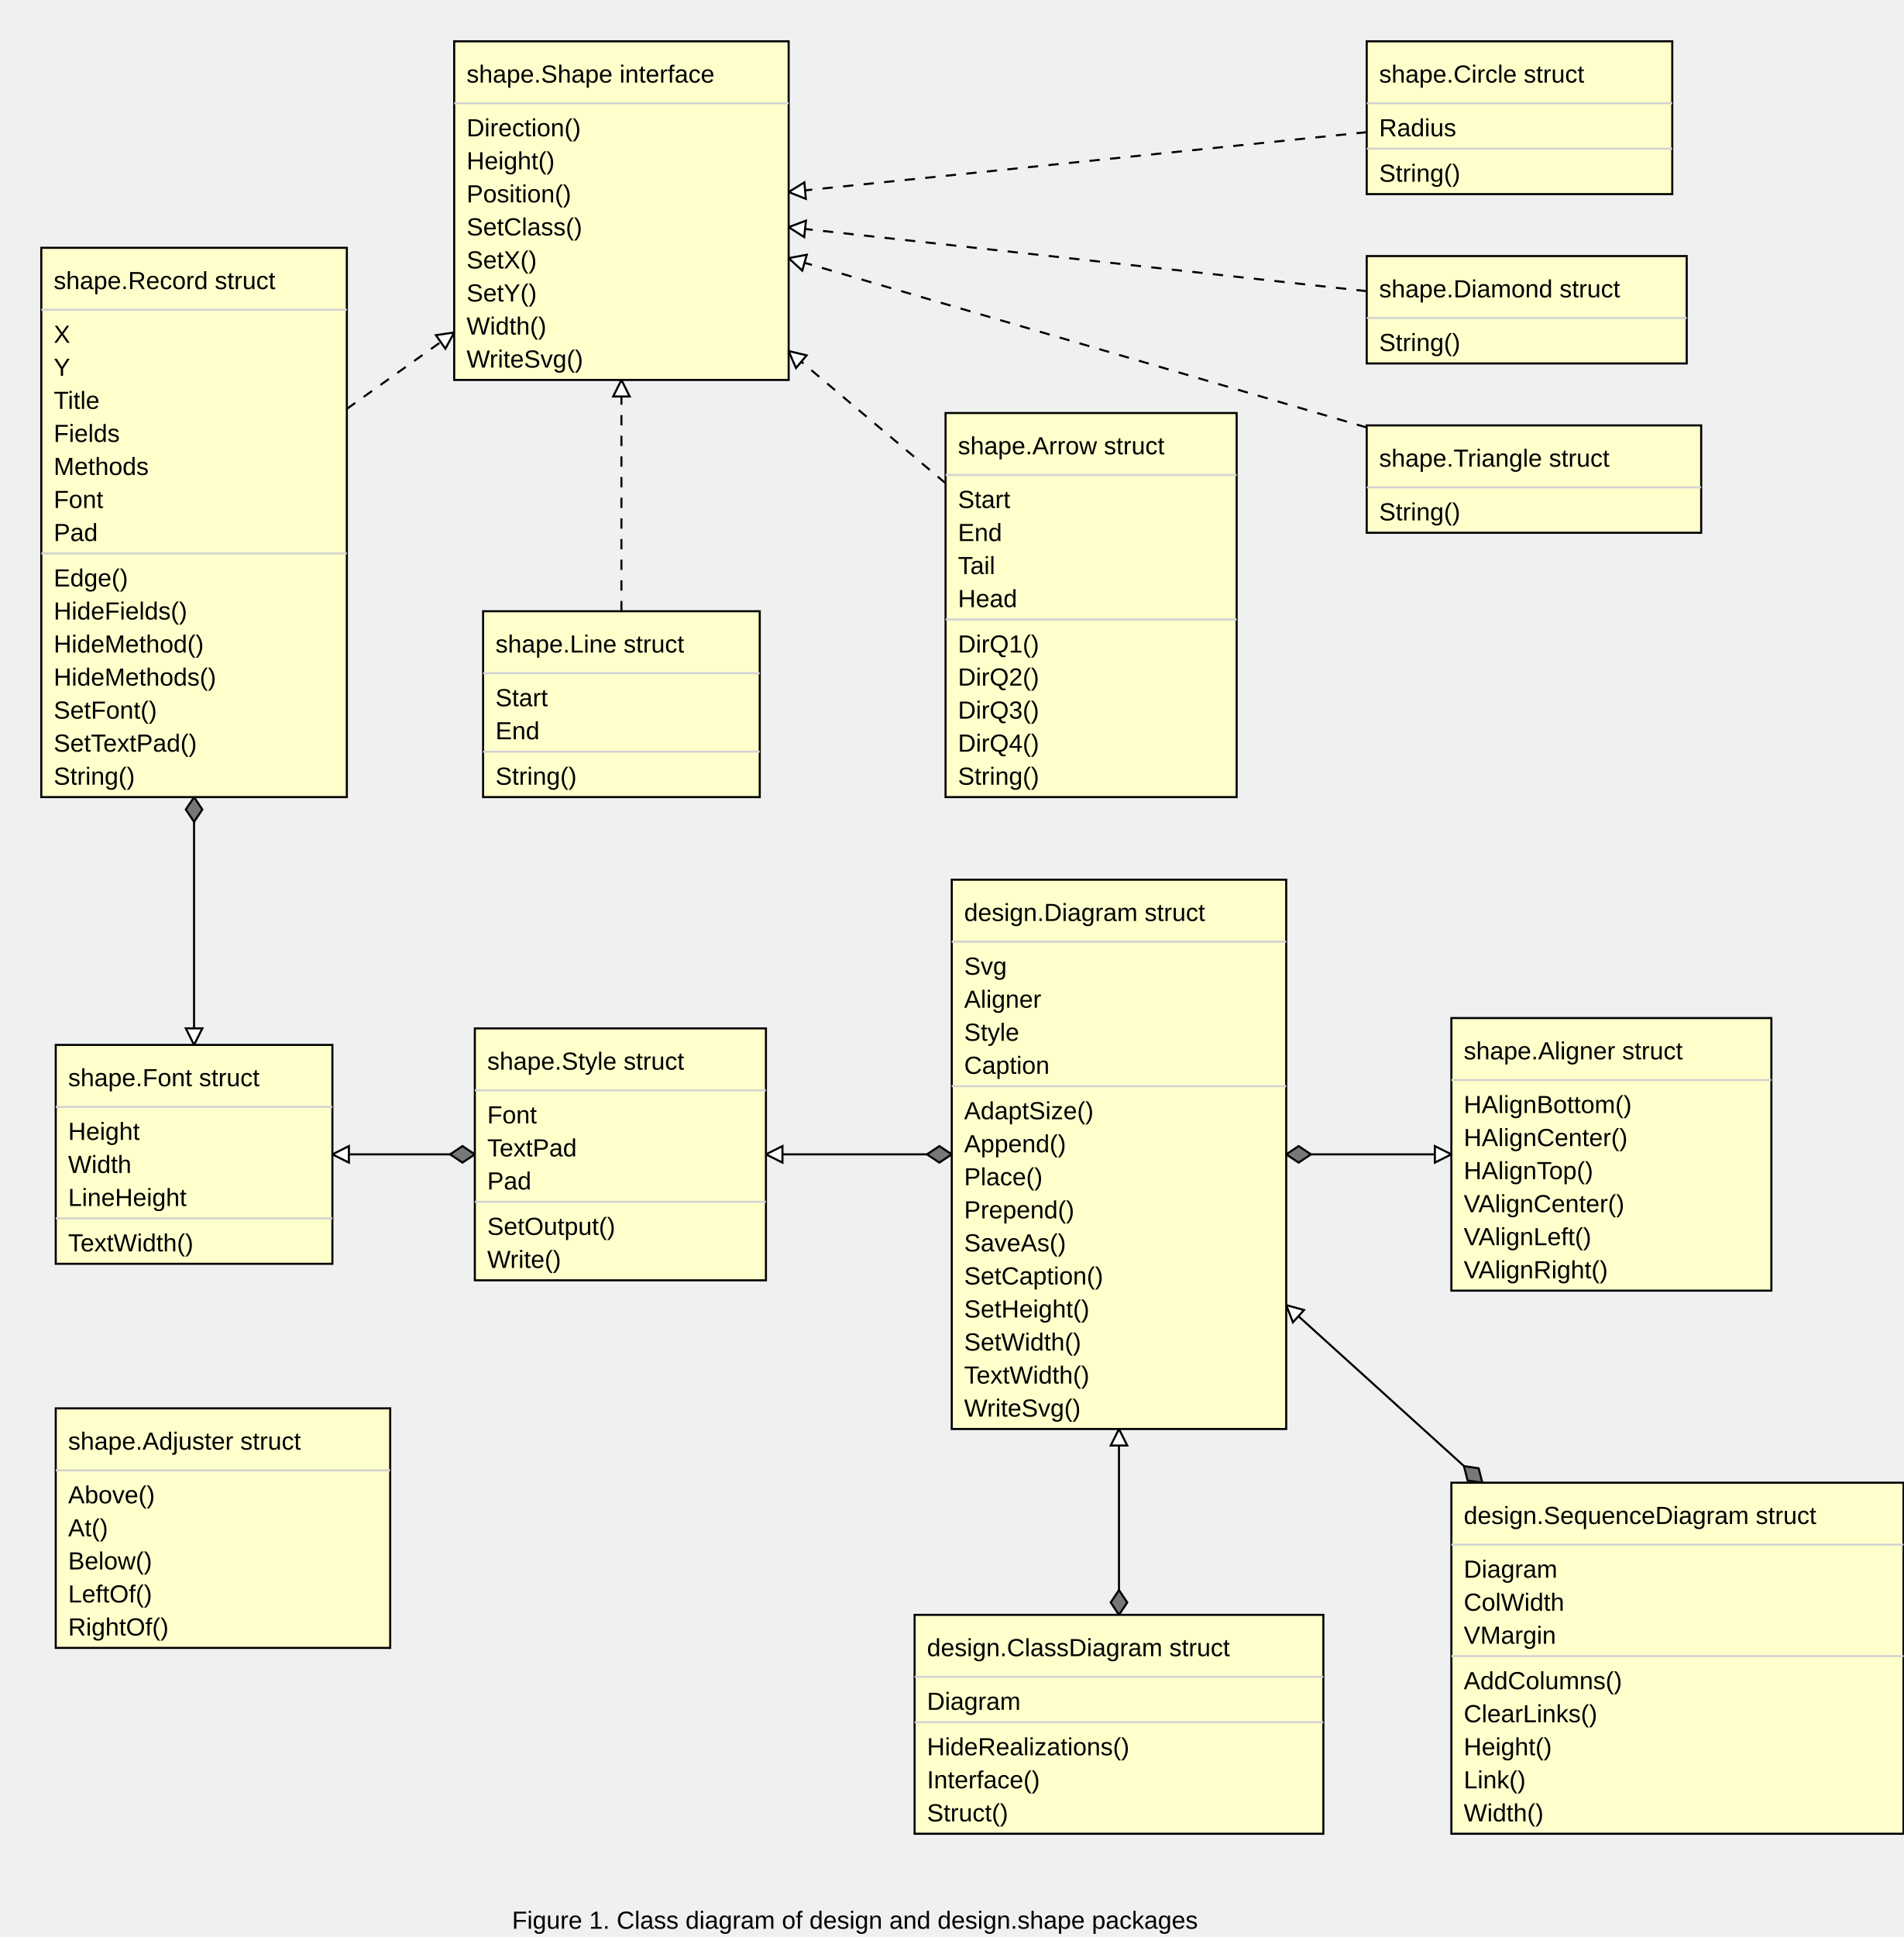
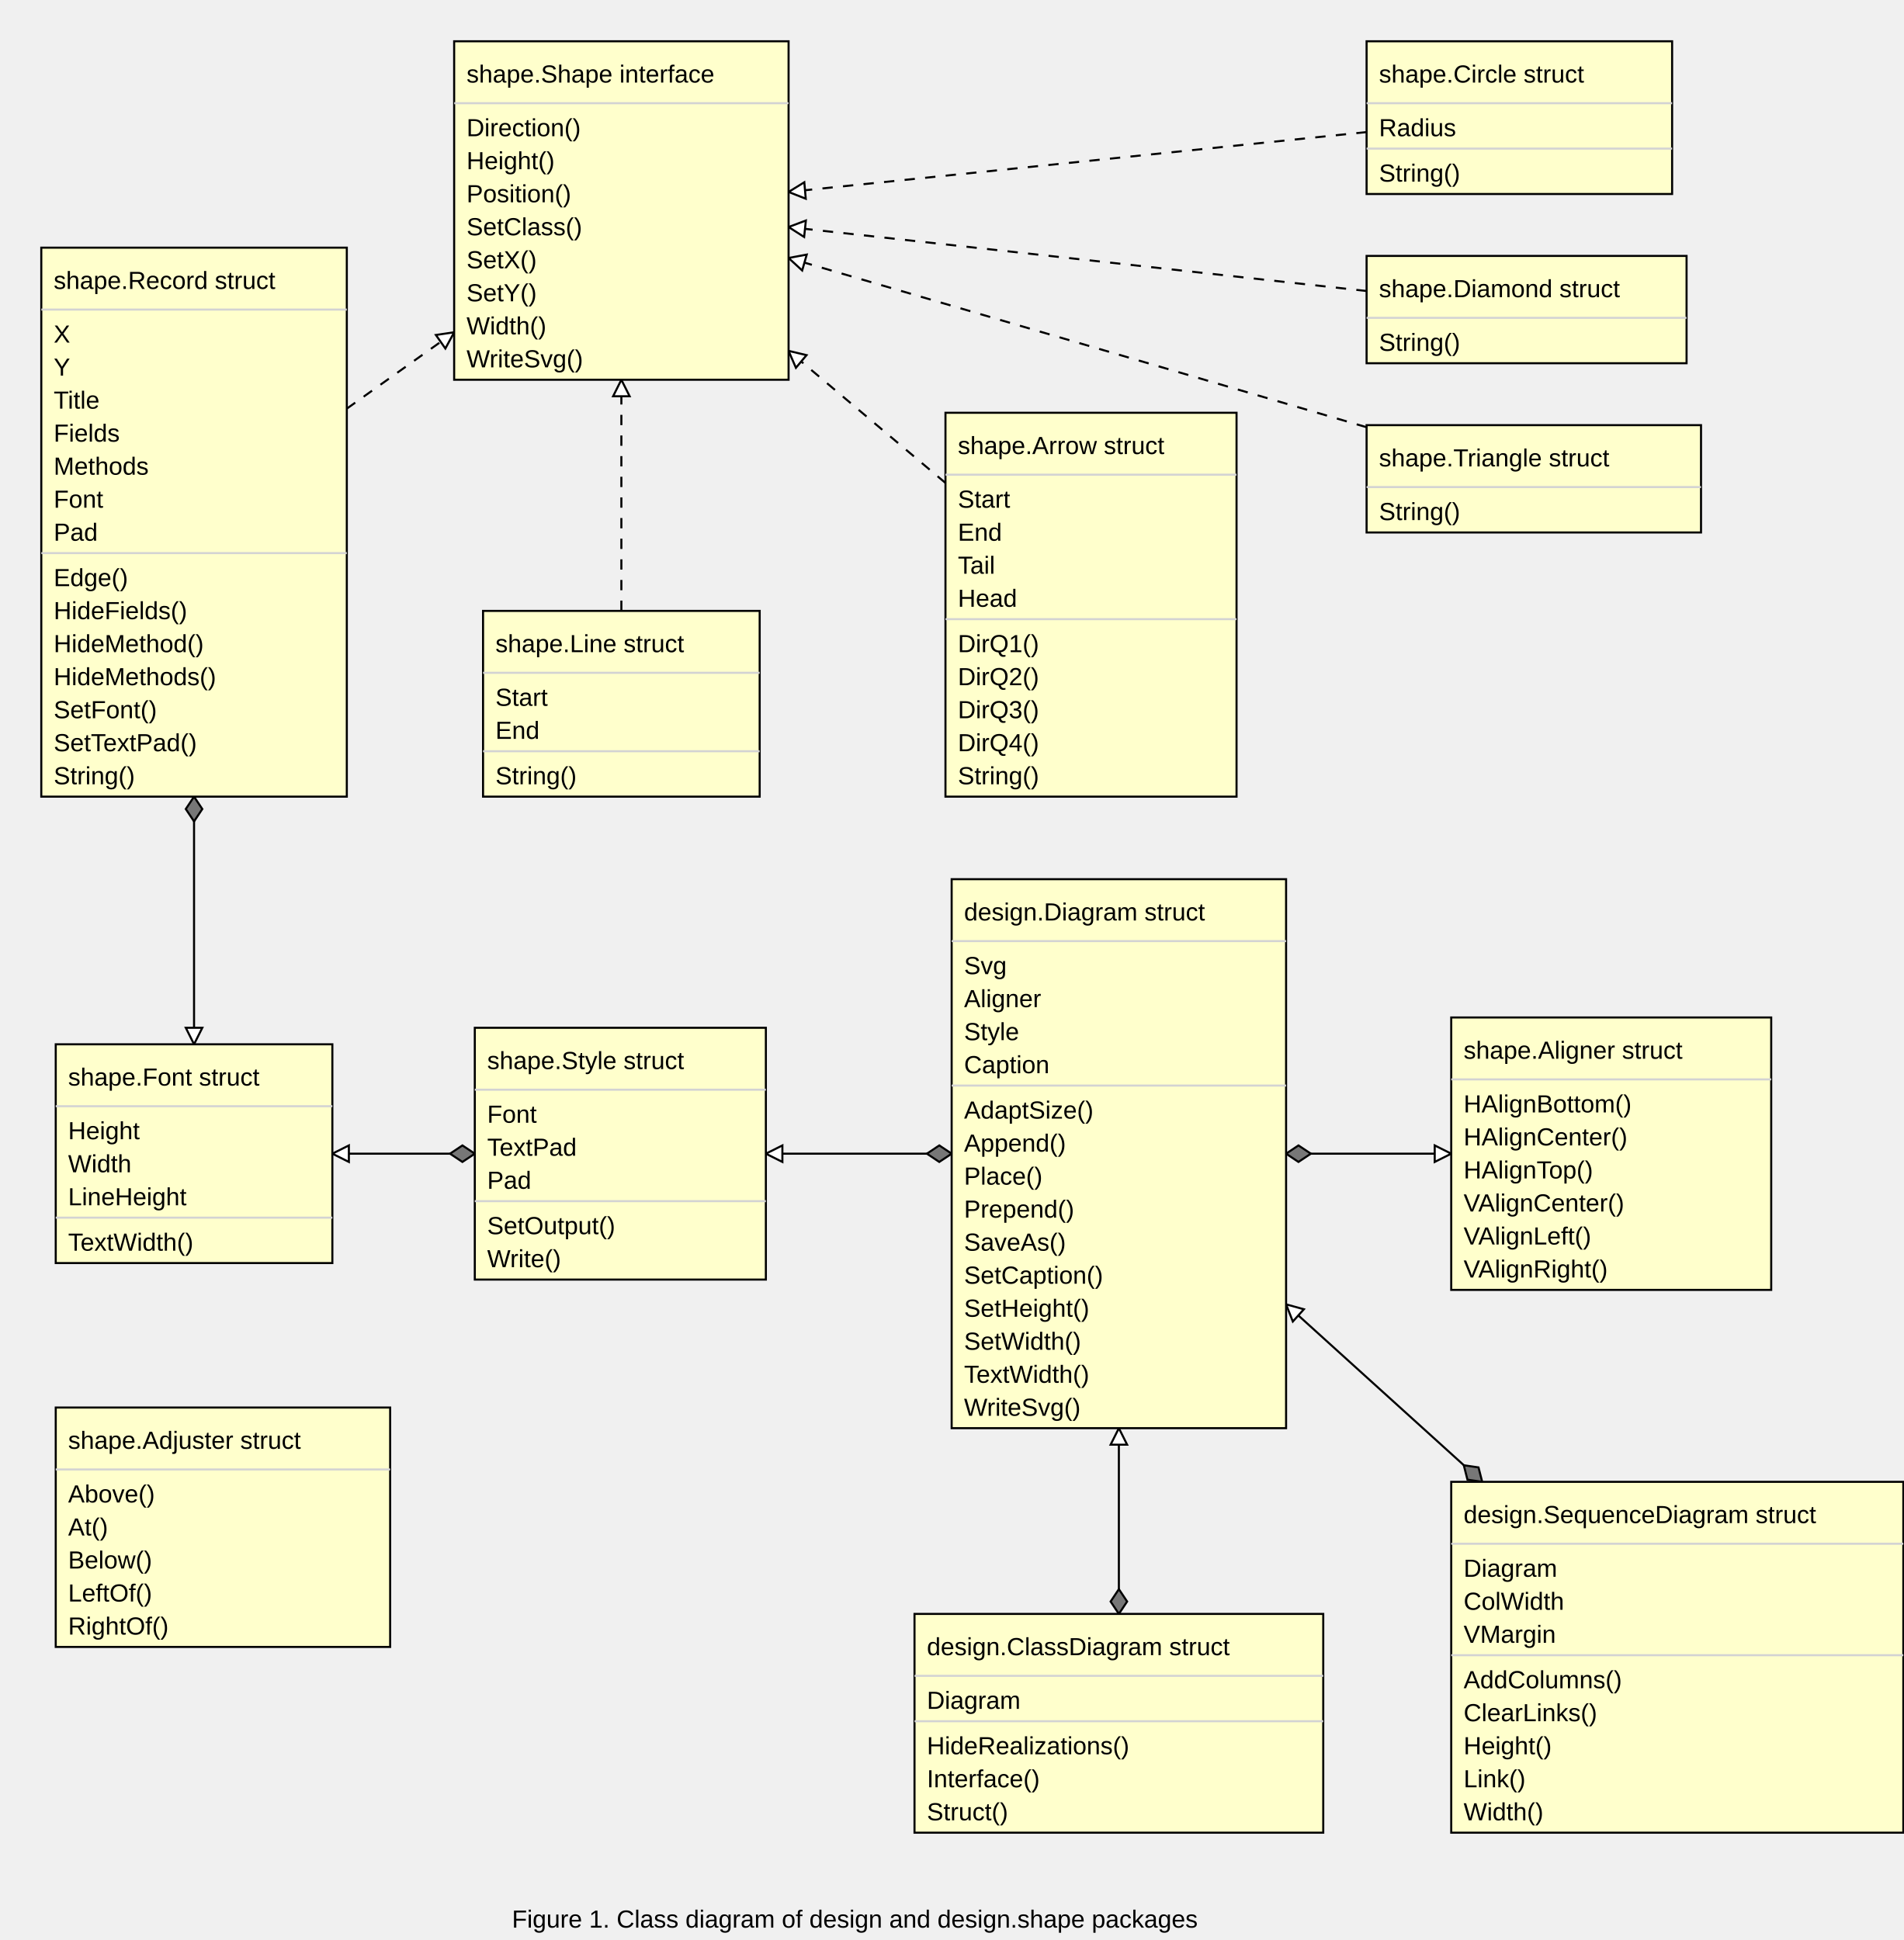
- <svg xmlns="http://www.w3.org/2000/svg" width="922" height="938" font-family="Arial, Helvetica, sans-serif">
+ <svg xmlns="http://www.w3.org/2000/svg" width="922" height="940" font-family="Arial, Helvetica, sans-serif">
  <path stroke="black" stroke-dasharray="5,5,5" d="M168,198 L220,161" />
  <g transform="rotate(-35 220 161)">
    <path stroke="black" fill="#ffffff" d="M220,161 l-8,-4 l 0,8 Z" />
  </g>
  <path stroke="black" stroke-dasharray="5,5,5" d="M458,234 L382,170" />
  <g transform="rotate(220 382 170)">
    <path stroke="black" fill="#ffffff" d="M382,170 l-8,-4 l 0,8 Z" />
  </g>
  <path stroke="black" stroke-dasharray="5,5,5" d="M301,296 L301,184" />
  <g transform="rotate(-90 301 184)">
    <path stroke="black" fill="#ffffff" d="M301,184 l-8,-4 l 0,8 Z" />
  </g>
  <path stroke="black" stroke-dasharray="5,5,5" d="M662,64 L382,93" />
  <g transform="rotate(175 382 93)">
    <path stroke="black" fill="#ffffff" d="M382,93 l-8,-4 l 0,8 Z" />
  </g>
  <path stroke="black" stroke-dasharray="5,5,5" d="M662,141 L382,110" />
  <g transform="rotate(186 382 110)">
    <path stroke="black" fill="#ffffff" d="M382,110 l-8,-4 l 0,8 Z" />
  </g>
  <path stroke="black" stroke-dasharray="5,5,5" d="M662,207 L382,125" />
  <g transform="rotate(196 382 125)">
    <path stroke="black" fill="#ffffff" d="M382,125 l-8,-4 l 0,8 Z" />
  </g>
  <path stroke="black" d="M94,386 L94,506" />
  <g transform="rotate(90 94 386)">
    <path stroke="black" fill="#777777" d="M94,386 l 6,-4 6,4 -6,4 -6,-4" />
  </g>
  <g transform="rotate(90 94 506)">
    <path stroke="black" fill="#ffffff" d="M94,506 l-8,-4 l 0,8 Z" />
  </g>
  <path stroke="black" d="M230,559 L161,559" />
  <g transform="rotate(180 230 559)">
    <path stroke="black" fill="#777777" d="M230,559 l 6,-4 6,4 -6,4 -6,-4" />
  </g>
  <g transform="rotate(180 161 559)">
    <path stroke="black" fill="#ffffff" d="M161,559 l-8,-4 l 0,8 Z" />
  </g>
  <path stroke="black" d="M718,718 L623,632" />
  <g transform="rotate(222 718 718)">
    <path stroke="black" fill="#777777" d="M718,718 l 6,-4 6,4 -6,4 -6,-4" />
  </g>
  <g transform="rotate(222 623 632)">
    <path stroke="black" fill="#ffffff" d="M623,632 l-8,-4 l 0,8 Z" />
  </g>
  <path stroke="black" d="M542,782 L542,692" />
  <g transform="rotate(-90 542 782)">
    <path stroke="black" fill="#777777" d="M542,782 l 6,-4 6,4 -6,4 -6,-4" />
  </g>
  <g transform="rotate(-90 542 692)">
    <path stroke="black" fill="#ffffff" d="M542,692 l-8,-4 l 0,8 Z" />
  </g>
  <path stroke="black" d="M623,559 L703,559" />
  <g transform="rotate(0 623 559)">
    <path stroke="black" fill="#777777" d="M623,559 l 6,-4 6,4 -6,4 -6,-4" />
  </g>
  <g transform="rotate(0 703 559)">
    <path stroke="black" fill="#ffffff" d="M703,559 l-8,-4 l 0,8 Z" />
  </g>
  <path stroke="black" d="M461,559 L371,559" />
  <g transform="rotate(180 461 559)">
    <path stroke="black" fill="#777777" d="M461,559 l 6,-4 6,4 -6,4 -6,-4" />
  </g>
  <g transform="rotate(180 371 559)">
    <path stroke="black" fill="#ffffff" d="M371,559 l-8,-4 l 0,8 Z" />
  </g>
  <rect stroke="black" fill="#ffffcc" x="220" y="20" width="162" height="164" />
  <line stroke="#d3d3d3" x1="220" y1="50" x2="382" y2="50" />
  <text font-family="Arial,Helvetica,sans-serif" font-size="12px" x="226" y="66">Direction()</text>
  <text font-family="Arial,Helvetica,sans-serif" font-size="12px" x="226" y="82">Height()</text>
  <text font-family="Arial,Helvetica,sans-serif" font-size="12px" x="226" y="98">Position()</text>
  <text font-family="Arial,Helvetica,sans-serif" font-size="12px" x="226" y="114">SetClass()</text>
  <text font-family="Arial,Helvetica,sans-serif" font-size="12px" x="226" y="130">SetX()</text>
  <text font-family="Arial,Helvetica,sans-serif" font-size="12px" x="226" y="146">SetY()</text>
  <text font-family="Arial,Helvetica,sans-serif" font-size="12px" x="226" y="162">Width()</text>
  <text font-family="Arial,Helvetica,sans-serif" font-size="12px" x="226" y="178">WriteSvg()</text>
  <text font-family="Arial,Helvetica,sans-serif" font-size="12px" x="226" y="40">shape.Shape interface</text>
  <rect stroke="black" fill="#ffffcc" x="20" y="120" width="148" height="266" />
  <line stroke="#d3d3d3" x1="20" y1="150" x2="168" y2="150" />
  <text font-family="Arial,Helvetica,sans-serif" font-size="12px" x="26" y="166">X</text>
  <text font-family="Arial,Helvetica,sans-serif" font-size="12px" x="26" y="182">Y</text>
  <text font-family="Arial,Helvetica,sans-serif" font-size="12px" x="26" y="198">Title</text>
  <text font-family="Arial,Helvetica,sans-serif" font-size="12px" x="26" y="214">Fields</text>
  <text font-family="Arial,Helvetica,sans-serif" font-size="12px" x="26" y="230">Methods</text>
  <text font-family="Arial,Helvetica,sans-serif" font-size="12px" x="26" y="246">Font</text>
  <text font-family="Arial,Helvetica,sans-serif" font-size="12px" x="26" y="262">Pad</text>
  <line stroke="#d3d3d3" x1="20" y1="268" x2="168" y2="268" />
  <text font-family="Arial,Helvetica,sans-serif" font-size="12px" x="26" y="284">Edge()</text>
  <text font-family="Arial,Helvetica,sans-serif" font-size="12px" x="26" y="300">HideFields()</text>
  <text font-family="Arial,Helvetica,sans-serif" font-size="12px" x="26" y="316">HideMethod()</text>
  <text font-family="Arial,Helvetica,sans-serif" font-size="12px" x="26" y="332">HideMethods()</text>
  <text font-family="Arial,Helvetica,sans-serif" font-size="12px" x="26" y="348">SetFont()</text>
  <text font-family="Arial,Helvetica,sans-serif" font-size="12px" x="26" y="364">SetTextPad()</text>
  <text font-family="Arial,Helvetica,sans-serif" font-size="12px" x="26" y="380">String()</text>
  <text font-family="Arial,Helvetica,sans-serif" font-size="12px" x="26" y="140">shape.Record struct</text>
  <rect stroke="black" fill="#ffffcc" x="234" y="296" width="134" height="90" />
  <line stroke="#d3d3d3" x1="234" y1="326" x2="368" y2="326" />
  <text font-family="Arial,Helvetica,sans-serif" font-size="12px" x="240" y="342">Start</text>
  <text font-family="Arial,Helvetica,sans-serif" font-size="12px" x="240" y="358">End</text>
  <line stroke="#d3d3d3" x1="234" y1="364" x2="368" y2="364" />
  <text font-family="Arial,Helvetica,sans-serif" font-size="12px" x="240" y="380">String()</text>
  <text font-family="Arial,Helvetica,sans-serif" font-size="12px" x="240" y="316">shape.Line struct</text>
  <rect stroke="black" fill="#ffffcc" x="458" y="200" width="141" height="186" />
  <line stroke="#d3d3d3" x1="458" y1="230" x2="599" y2="230" />
  <text font-family="Arial,Helvetica,sans-serif" font-size="12px" x="464" y="246">Start</text>
  <text font-family="Arial,Helvetica,sans-serif" font-size="12px" x="464" y="262">End</text>
  <text font-family="Arial,Helvetica,sans-serif" font-size="12px" x="464" y="278">Tail</text>
  <text font-family="Arial,Helvetica,sans-serif" font-size="12px" x="464" y="294">Head</text>
  <line stroke="#d3d3d3" x1="458" y1="300" x2="599" y2="300" />
  <text font-family="Arial,Helvetica,sans-serif" font-size="12px" x="464" y="316">DirQ1()</text>
  <text font-family="Arial,Helvetica,sans-serif" font-size="12px" x="464" y="332">DirQ2()</text>
  <text font-family="Arial,Helvetica,sans-serif" font-size="12px" x="464" y="348">DirQ3()</text>
  <text font-family="Arial,Helvetica,sans-serif" font-size="12px" x="464" y="364">DirQ4()</text>
  <text font-family="Arial,Helvetica,sans-serif" font-size="12px" x="464" y="380">String()</text>
  <text font-family="Arial,Helvetica,sans-serif" font-size="12px" x="464" y="220">shape.Arrow struct</text>
  <rect stroke="black" fill="#ffffcc" x="662" y="20" width="148" height="74" />
  <line stroke="#d3d3d3" x1="662" y1="50" x2="810" y2="50" />
  <text font-family="Arial,Helvetica,sans-serif" font-size="12px" x="668" y="66">Radius</text>
  <line stroke="#d3d3d3" x1="662" y1="72" x2="810" y2="72" />
  <text font-family="Arial,Helvetica,sans-serif" font-size="12px" x="668" y="88">String()</text>
  <text font-family="Arial,Helvetica,sans-serif" font-size="12px" x="668" y="40">shape.Circle struct</text>
  <rect stroke="black" fill="#ffffcc" x="662" y="124" width="155" height="52" />
  <line stroke="#d3d3d3" x1="662" y1="154" x2="817" y2="154" />
  <text font-family="Arial,Helvetica,sans-serif" font-size="12px" x="668" y="170">String()</text>
  <text font-family="Arial,Helvetica,sans-serif" font-size="12px" x="668" y="144">shape.Diamond struct</text>
  <rect stroke="black" fill="#ffffcc" x="662" y="206" width="162" height="52" />
  <line stroke="#d3d3d3" x1="662" y1="236" x2="824" y2="236" />
  <text font-family="Arial,Helvetica,sans-serif" font-size="12px" x="668" y="252">String()</text>
  <text font-family="Arial,Helvetica,sans-serif" font-size="12px" x="668" y="226">shape.Triangle struct</text>
  <rect stroke="black" fill="#ffffcc" x="27" y="506" width="134" height="106" />
  <line stroke="#d3d3d3" x1="27" y1="536" x2="161" y2="536" />
  <text font-family="Arial,Helvetica,sans-serif" font-size="12px" x="33" y="552">Height</text>
  <text font-family="Arial,Helvetica,sans-serif" font-size="12px" x="33" y="568">Width</text>
  <text font-family="Arial,Helvetica,sans-serif" font-size="12px" x="33" y="584">LineHeight</text>
  <line stroke="#d3d3d3" x1="27" y1="590" x2="161" y2="590" />
  <text font-family="Arial,Helvetica,sans-serif" font-size="12px" x="33" y="606">TextWidth()</text>
  <text font-family="Arial,Helvetica,sans-serif" font-size="12px" x="33" y="526">shape.Font struct</text>
  <rect stroke="black" fill="#ffffcc" x="230" y="498" width="141" height="122" />
  <line stroke="#d3d3d3" x1="230" y1="528" x2="371" y2="528" />
  <text font-family="Arial,Helvetica,sans-serif" font-size="12px" x="236" y="544">Font</text>
  <text font-family="Arial,Helvetica,sans-serif" font-size="12px" x="236" y="560">TextPad</text>
  <text font-family="Arial,Helvetica,sans-serif" font-size="12px" x="236" y="576">Pad</text>
  <line stroke="#d3d3d3" x1="230" y1="582" x2="371" y2="582" />
  <text font-family="Arial,Helvetica,sans-serif" font-size="12px" x="236" y="598">SetOutput()</text>
  <text font-family="Arial,Helvetica,sans-serif" font-size="12px" x="236" y="614">Write()</text>
  <text font-family="Arial,Helvetica,sans-serif" font-size="12px" x="236" y="518">shape.Style struct</text>
  <rect stroke="black" fill="#ffffcc" x="461" y="426" width="162" height="266" />
  <line stroke="#d3d3d3" x1="461" y1="456" x2="623" y2="456" />
  <text font-family="Arial,Helvetica,sans-serif" font-size="12px" x="467" y="472">Svg</text>
  <text font-family="Arial,Helvetica,sans-serif" font-size="12px" x="467" y="488">Aligner</text>
  <text font-family="Arial,Helvetica,sans-serif" font-size="12px" x="467" y="504">Style</text>
  <text font-family="Arial,Helvetica,sans-serif" font-size="12px" x="467" y="520">Caption</text>
  <line stroke="#d3d3d3" x1="461" y1="526" x2="623" y2="526" />
  <text font-family="Arial,Helvetica,sans-serif" font-size="12px" x="467" y="542">AdaptSize()</text>
  <text font-family="Arial,Helvetica,sans-serif" font-size="12px" x="467" y="558">Append()</text>
  <text font-family="Arial,Helvetica,sans-serif" font-size="12px" x="467" y="574">Place()</text>
  <text font-family="Arial,Helvetica,sans-serif" font-size="12px" x="467" y="590">Prepend()</text>
  <text font-family="Arial,Helvetica,sans-serif" font-size="12px" x="467" y="606">SaveAs()</text>
  <text font-family="Arial,Helvetica,sans-serif" font-size="12px" x="467" y="622">SetCaption()</text>
  <text font-family="Arial,Helvetica,sans-serif" font-size="12px" x="467" y="638">SetHeight()</text>
  <text font-family="Arial,Helvetica,sans-serif" font-size="12px" x="467" y="654">SetWidth()</text>
  <text font-family="Arial,Helvetica,sans-serif" font-size="12px" x="467" y="670">TextWidth()</text>
  <text font-family="Arial,Helvetica,sans-serif" font-size="12px" x="467" y="686">WriteSvg()</text>
  <text font-family="Arial,Helvetica,sans-serif" font-size="12px" x="467" y="446">design.Diagram struct</text>
  <rect stroke="black" fill="#ffffcc" x="703" y="493" width="155" height="132" />
  <line stroke="#d3d3d3" x1="703" y1="523" x2="858" y2="523" />
  <text font-family="Arial,Helvetica,sans-serif" font-size="12px" x="709" y="539">HAlignBottom()</text>
  <text font-family="Arial,Helvetica,sans-serif" font-size="12px" x="709" y="555">HAlignCenter()</text>
  <text font-family="Arial,Helvetica,sans-serif" font-size="12px" x="709" y="571">HAlignTop()</text>
  <text font-family="Arial,Helvetica,sans-serif" font-size="12px" x="709" y="587">VAlignCenter()</text>
  <text font-family="Arial,Helvetica,sans-serif" font-size="12px" x="709" y="603">VAlignLeft()</text>
  <text font-family="Arial,Helvetica,sans-serif" font-size="12px" x="709" y="619">VAlignRight()</text>
  <text font-family="Arial,Helvetica,sans-serif" font-size="12px" x="709" y="513">shape.Aligner struct</text>
  <rect stroke="black" fill="#ffffcc" x="27" y="682" width="162" height="116" />
  <line stroke="#d3d3d3" x1="27" y1="712" x2="189" y2="712" />
  <text font-family="Arial,Helvetica,sans-serif" font-size="12px" x="33" y="728">Above()</text>
  <text font-family="Arial,Helvetica,sans-serif" font-size="12px" x="33" y="744">At()</text>
  <text font-family="Arial,Helvetica,sans-serif" font-size="12px" x="33" y="760">Below()</text>
  <text font-family="Arial,Helvetica,sans-serif" font-size="12px" x="33" y="776">LeftOf()</text>
  <text font-family="Arial,Helvetica,sans-serif" font-size="12px" x="33" y="792">RightOf()</text>
  <text font-family="Arial,Helvetica,sans-serif" font-size="12px" x="33" y="702">shape.Adjuster struct</text>
  <rect stroke="black" fill="#ffffcc" x="703" y="718" width="219" height="170" />
  <line stroke="#d3d3d3" x1="703" y1="748" x2="922" y2="748" />
  <text font-family="Arial,Helvetica,sans-serif" font-size="12px" x="709" y="764">Diagram</text>
  <text font-family="Arial,Helvetica,sans-serif" font-size="12px" x="709" y="780">ColWidth</text>
  <text font-family="Arial,Helvetica,sans-serif" font-size="12px" x="709" y="796">VMargin</text>
  <line stroke="#d3d3d3" x1="703" y1="802" x2="922" y2="802" />
  <text font-family="Arial,Helvetica,sans-serif" font-size="12px" x="709" y="818">AddColumns()</text>
  <text font-family="Arial,Helvetica,sans-serif" font-size="12px" x="709" y="834">ClearLinks()</text>
  <text font-family="Arial,Helvetica,sans-serif" font-size="12px" x="709" y="850">Height()</text>
  <text font-family="Arial,Helvetica,sans-serif" font-size="12px" x="709" y="866">Link()</text>
  <text font-family="Arial,Helvetica,sans-serif" font-size="12px" x="709" y="882">Width()</text>
  <text font-family="Arial,Helvetica,sans-serif" font-size="12px" x="709" y="738">design.SequenceDiagram struct</text>
  <rect stroke="black" fill="#ffffcc" x="443" y="782" width="198" height="106" />
  <line stroke="#d3d3d3" x1="443" y1="812" x2="641" y2="812" />
  <text font-family="Arial,Helvetica,sans-serif" font-size="12px" x="449" y="828">Diagram</text>
  <line stroke="#d3d3d3" x1="443" y1="834" x2="641" y2="834" />
  <text font-family="Arial,Helvetica,sans-serif" font-size="12px" x="449" y="850">HideRealizations()</text>
  <text font-family="Arial,Helvetica,sans-serif" font-size="12px" x="449" y="866">Interface()</text>
  <text font-family="Arial,Helvetica,sans-serif" font-size="12px" x="449" y="882">Struct()</text>
  <text font-family="Arial,Helvetica,sans-serif" font-size="12px" x="449" y="802">design.ClassDiagram struct</text>
  <text font-family="Arial,Helvetica,sans-serif" font-size="12px" x="248" y="934">Figure 1. Class diagram of design and design.shape packages</text>
</svg>
